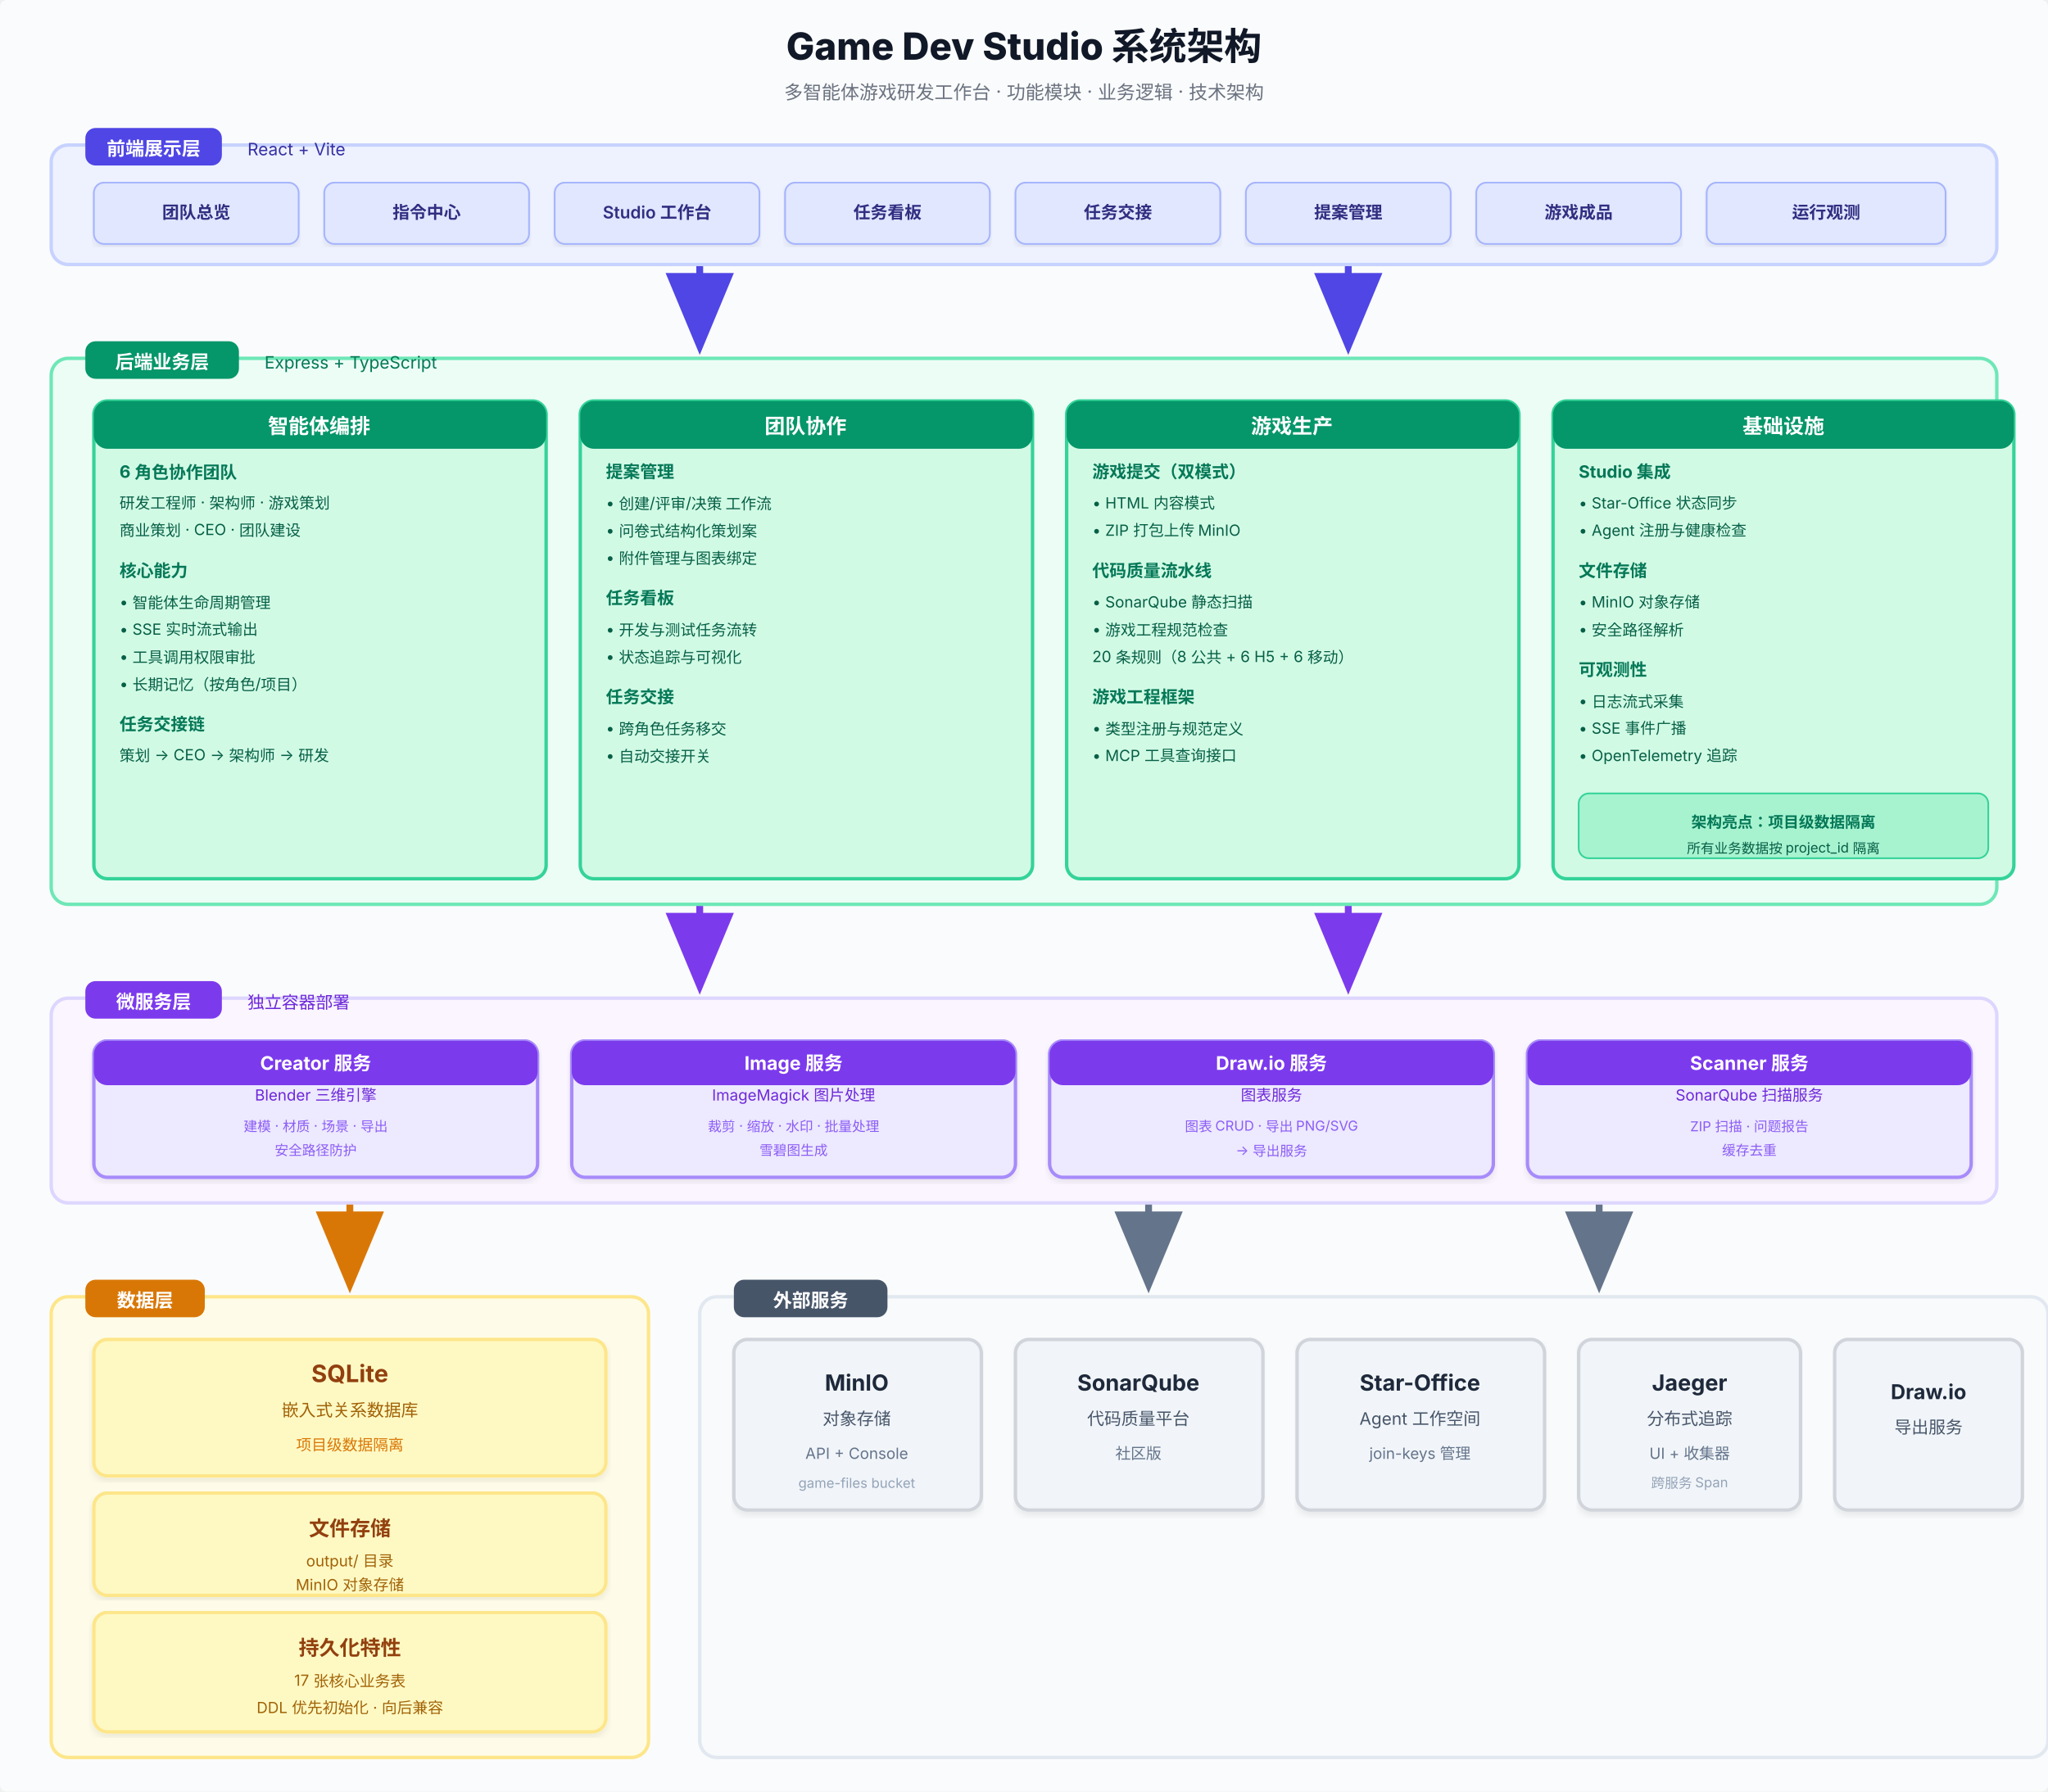
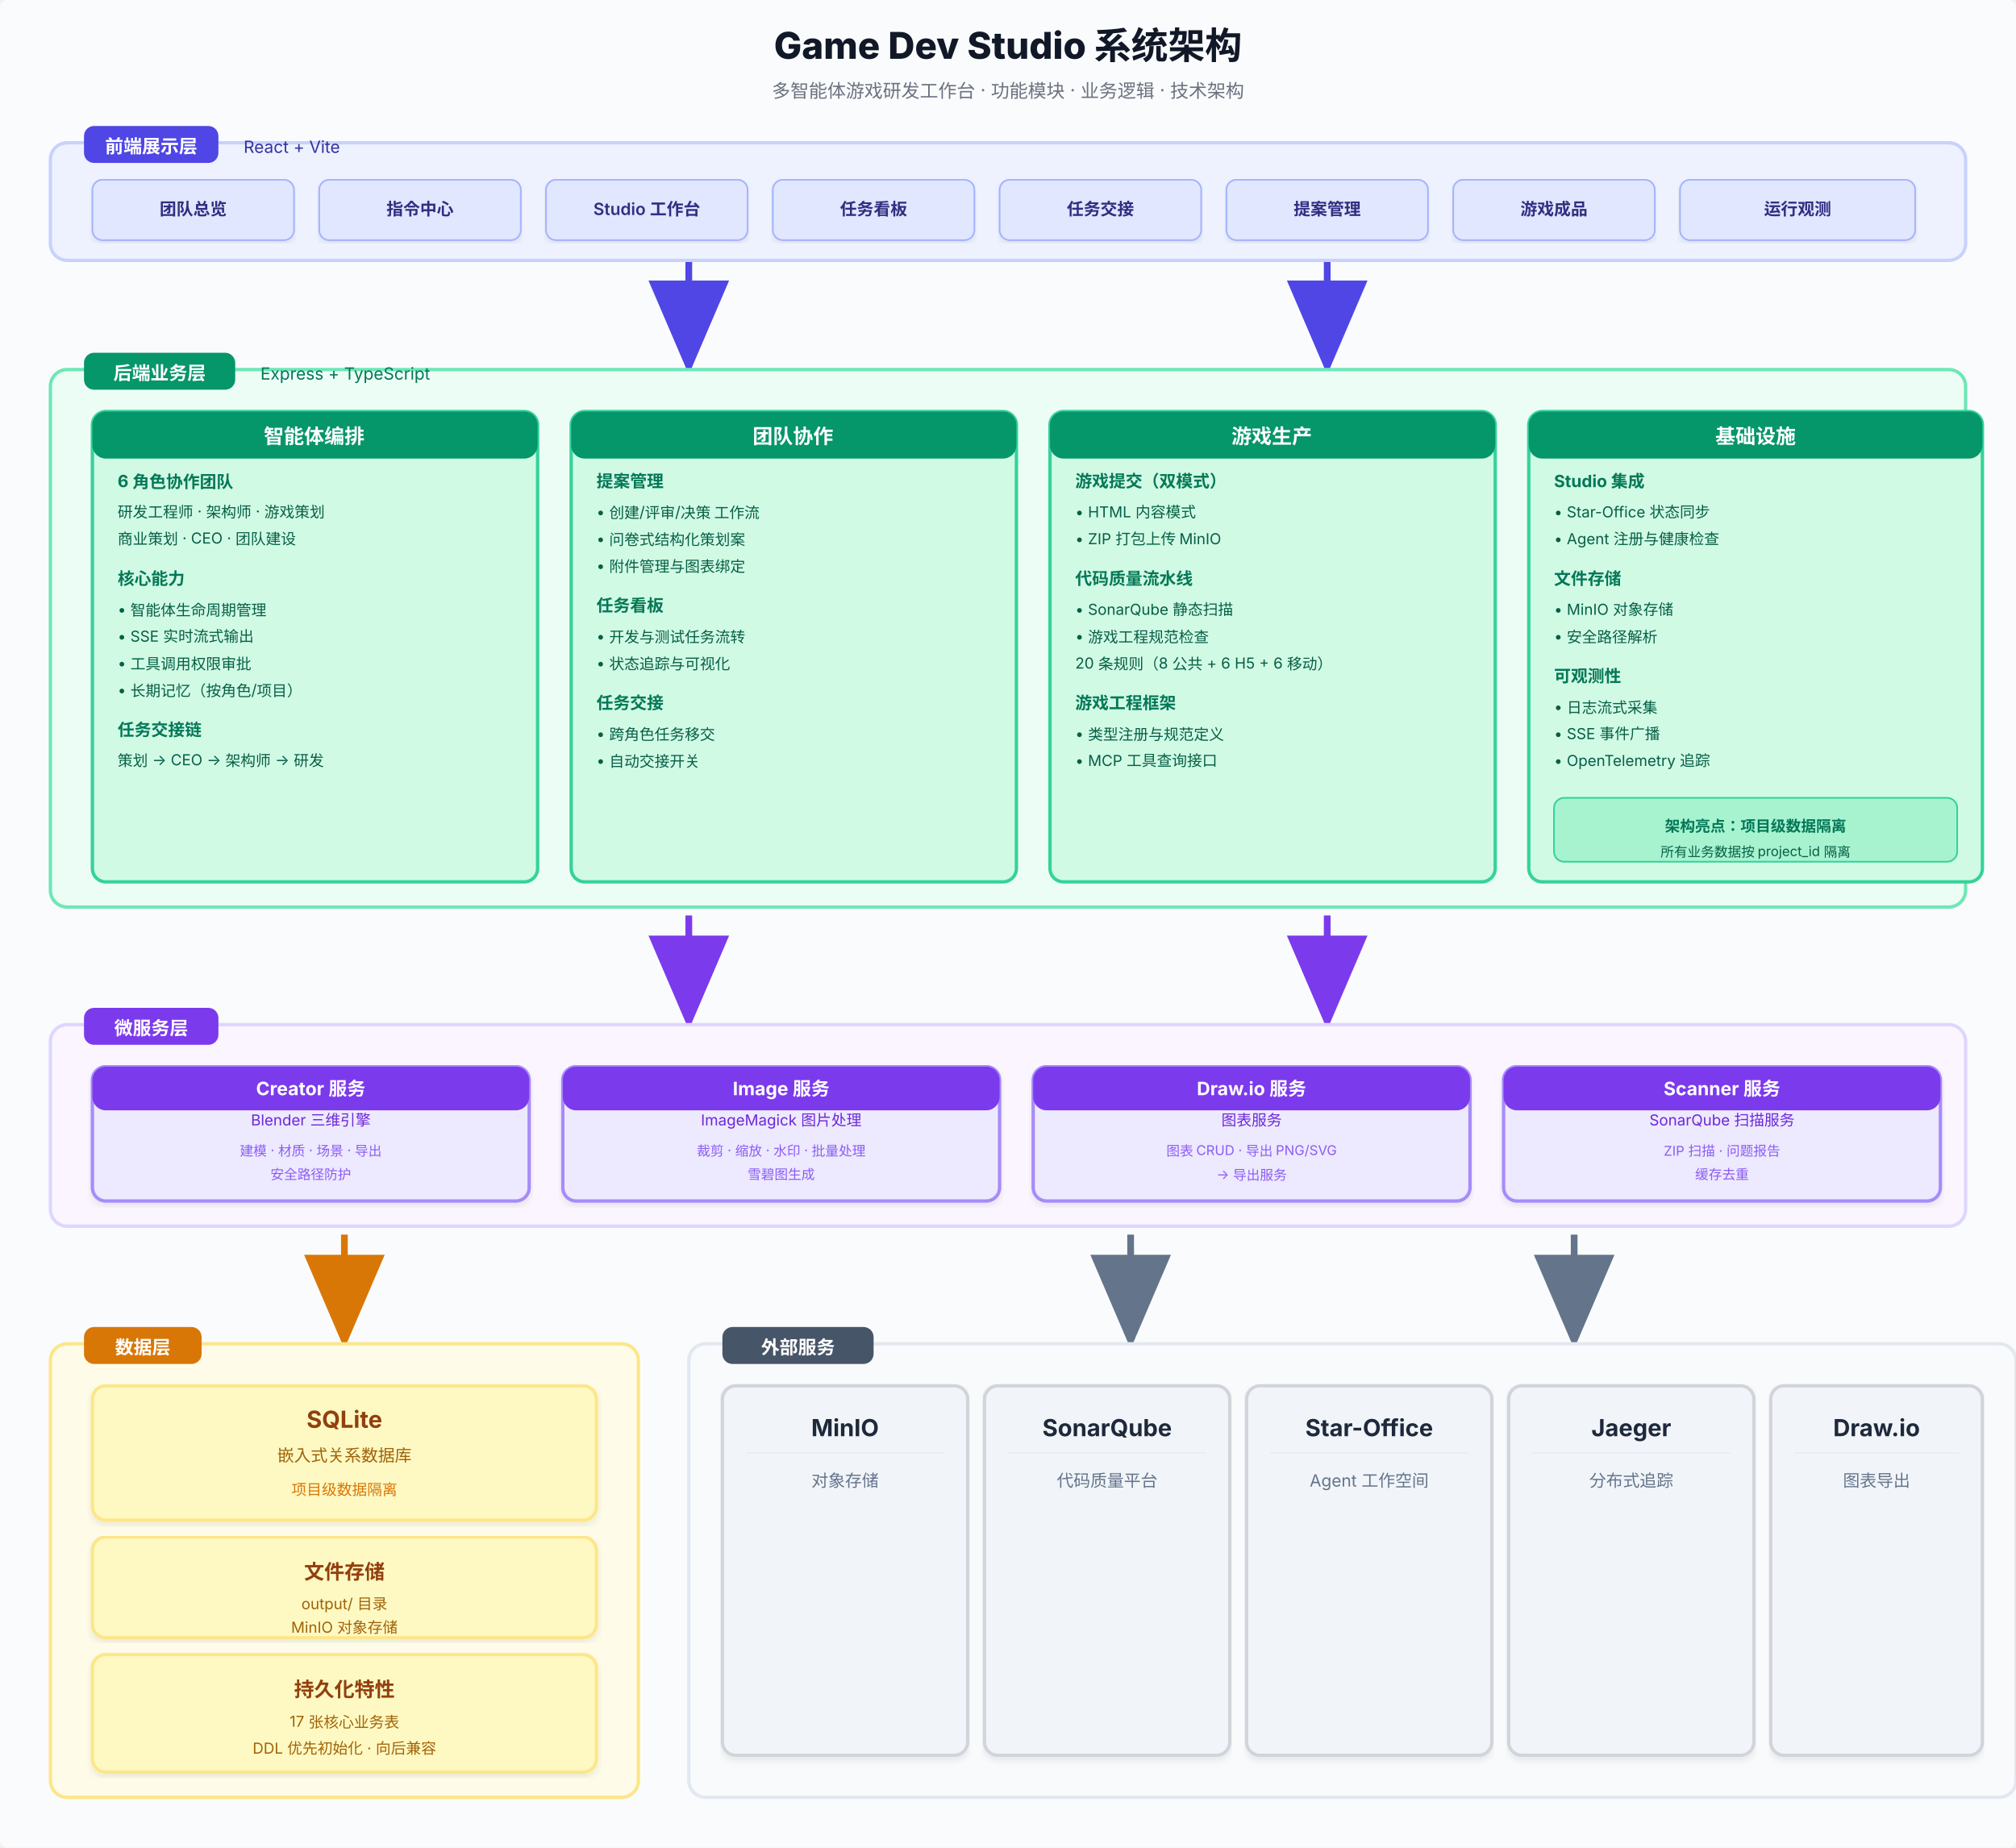
- <svg xmlns="http://www.w3.org/2000/svg" viewBox="0 0 1200 1050" font-family="'Inter', 'PingFang SC', 'Microsoft YaHei', Arial, sans-serif">
+ <svg xmlns="http://www.w3.org/2000/svg" viewBox="0 0 1200 1100" font-family="'Inter', 'PingFang SC', 'Microsoft YaHei', Arial, sans-serif">
  <defs>
-     <marker id="aB" markerWidth="12" markerHeight="10" refX="10" refY="5" orient="auto">
-       <path d="M0,0 L12,5 L0,10 Z" fill="#4F46E5" />
+     <marker id="aB" markerWidth="14" markerHeight="12" refX="12" refY="6" orient="auto">
+       <path d="M0,0 L14,6 L0,12 Z" fill="#4F46E5" />
    </marker>
-     <marker id="aP" markerWidth="12" markerHeight="10" refX="10" refY="5" orient="auto">
-       <path d="M0,0 L12,5 L0,10 Z" fill="#7C3AED" />
+     <marker id="aP" markerWidth="14" markerHeight="12" refX="12" refY="6" orient="auto">
+       <path d="M0,0 L14,6 L0,12 Z" fill="#7C3AED" />
    </marker>
-     <marker id="aO" markerWidth="12" markerHeight="10" refX="10" refY="5" orient="auto">
-       <path d="M0,0 L12,5 L0,10 Z" fill="#D97706" />
+     <marker id="aO" markerWidth="14" markerHeight="12" refX="12" refY="6" orient="auto">
+       <path d="M0,0 L14,6 L0,12 Z" fill="#D97706" />
    </marker>
-     <marker id="aG" markerWidth="12" markerHeight="10" refX="10" refY="5" orient="auto">
-       <path d="M0,0 L12,5 L0,10 Z" fill="#64748B" />
+     <marker id="aG" markerWidth="14" markerHeight="12" refX="12" refY="6" orient="auto">
+       <path d="M0,0 L14,6 L0,12 Z" fill="#64748B" />
    </marker>
    <filter id="sh" x="-1%" y="-1%" width="102%" height="106%">
      <feDropShadow dx="0" dy="2" stdDeviation="2" flood-opacity="0.08" />
    </filter>
  </defs>
-   <rect width="1200" height="1050" fill="#FAFBFC" rx="4" />
+   <rect width="1200" height="1100" fill="#FAFBFC" rx="4" />
  <text x="600" y="35" text-anchor="middle" font-size="22" font-weight="800" fill="#111827">Game Dev Studio 系统架构</text>
  <text x="600" y="58" text-anchor="middle" font-size="11" fill="#6B7280">多智能体游戏研发工作台 · 功能模块 · 业务逻辑 · 技术架构</text>
-   <line x1="410" y1="155" x2="410" y2="200" stroke="#4F46E5" stroke-width="4" marker-end="url(#aB)" />
-   <line x1="790" y1="155" x2="790" y2="200" stroke="#4F46E5" stroke-width="4" marker-end="url(#aB)" />
+   <line x1="410" y1="155" x2="410" y2="215" stroke="#4F46E5" stroke-width="4" marker-end="url(#aB)" />
+   <line x1="790" y1="155" x2="790" y2="215" stroke="#4F46E5" stroke-width="4" marker-end="url(#aB)" />
  <g transform="translate(30, 85)">
    <rect x="0" y="0" width="1140" height="70" rx="10" fill="#EEF2FF" stroke="#C7D2FE" stroke-width="2" />
    <rect x="20" y="-10" width="80" height="22" rx="6" fill="#4F46E5" />
    <text x="60" y="6" text-anchor="middle" font-size="11" font-weight="700" fill="#FFF">前端展示层</text>
    <text x="115" y="6" font-size="10" fill="#3730A3">React + Vite</text>
    <rect x="25" y="22" width="120" height="36" rx="6" fill="#E0E7FF" stroke="#A5B4FC" stroke-width="1" filter="url(#sh)" />
    <text x="85" y="43" text-anchor="middle" font-size="10" font-weight="600" fill="#312E81">团队总览</text>
    <rect x="160" y="22" width="120" height="36" rx="6" fill="#E0E7FF" stroke="#A5B4FC" stroke-width="1" filter="url(#sh)" />
    <text x="220" y="43" text-anchor="middle" font-size="10" font-weight="600" fill="#312E81">指令中心</text>
    <rect x="295" y="22" width="120" height="36" rx="6" fill="#E0E7FF" stroke="#A5B4FC" stroke-width="1" filter="url(#sh)" />
    <text x="355" y="43" text-anchor="middle" font-size="10" font-weight="600" fill="#312E81">Studio 工作台</text>
    <rect x="430" y="22" width="120" height="36" rx="6" fill="#E0E7FF" stroke="#A5B4FC" stroke-width="1" filter="url(#sh)" />
    <text x="490" y="43" text-anchor="middle" font-size="10" font-weight="600" fill="#312E81">任务看板</text>
    <rect x="565" y="22" width="120" height="36" rx="6" fill="#E0E7FF" stroke="#A5B4FC" stroke-width="1" filter="url(#sh)" />
    <text x="625" y="43" text-anchor="middle" font-size="10" font-weight="600" fill="#312E81">任务交接</text>
    <rect x="700" y="22" width="120" height="36" rx="6" fill="#E0E7FF" stroke="#A5B4FC" stroke-width="1" filter="url(#sh)" />
    <text x="760" y="43" text-anchor="middle" font-size="10" font-weight="600" fill="#312E81">提案管理</text>
    <rect x="835" y="22" width="120" height="36" rx="6" fill="#E0E7FF" stroke="#A5B4FC" stroke-width="1" filter="url(#sh)" />
    <text x="895" y="43" text-anchor="middle" font-size="10" font-weight="600" fill="#312E81">游戏成品</text>
    <rect x="970" y="22" width="140" height="36" rx="6" fill="#E0E7FF" stroke="#A5B4FC" stroke-width="1" filter="url(#sh)" />
    <text x="1040" y="43" text-anchor="middle" font-size="10" font-weight="600" fill="#312E81">运行观测</text>
  </g>
-   <line x1="410" y1="530" x2="410" y2="575" stroke="#7C3AED" stroke-width="4" marker-end="url(#aP)" />
-   <line x1="790" y1="530" x2="790" y2="575" stroke="#7C3AED" stroke-width="4" marker-end="url(#aP)" />
-   <g transform="translate(30, 210)">
+   <line x1="410" y1="545" x2="410" y2="605" stroke="#7C3AED" stroke-width="4" marker-end="url(#aP)" />
+   <line x1="790" y1="545" x2="790" y2="605" stroke="#7C3AED" stroke-width="4" marker-end="url(#aP)" />
+   <g transform="translate(30, 220)">
    <rect x="0" y="0" width="1140" height="320" rx="10" fill="#ECFDF5" stroke="#6EE7B7" stroke-width="2" />
    <rect x="20" y="-10" width="90" height="22" rx="6" fill="#059669" />
    <text x="65" y="6" text-anchor="middle" font-size="11" font-weight="700" fill="#FFF">后端业务层</text>
    <text x="125" y="6" font-size="10" fill="#047857">Express + TypeScript</text>
    <rect x="25" y="25" width="265" height="280" rx="8" fill="#D1FAE5" stroke="#34D399" stroke-width="2" />
    <rect x="25" y="25" width="265" height="28" rx="8" fill="#059669" />
    <text x="157" y="44" text-anchor="middle" font-size="12" font-weight="700" fill="#FFF">智能体编排</text>
    <text x="40" y="70" font-size="10" font-weight="700" fill="#047857">6 角色协作团队</text>
    <text x="40" y="88" font-size="9" fill="#065F46">研发工程师 · 架构师 · 游戏策划</text>
    <text x="40" y="104" font-size="9" fill="#065F46">商业策划 · CEO · 团队建设</text>
    <text x="40" y="128" font-size="10" font-weight="700" fill="#047857">核心能力</text>
    <text x="40" y="146" font-size="9" fill="#065F46">• 智能体生命周期管理</text>
    <text x="40" y="162" font-size="9" fill="#065F46">• SSE 实时流式输出</text>
    <text x="40" y="178" font-size="9" fill="#065F46">• 工具调用权限审批</text>
    <text x="40" y="194" font-size="9" fill="#065F46">• 长期记忆（按角色/项目）</text>
    <text x="40" y="218" font-size="10" font-weight="700" fill="#047857">任务交接链</text>
    <text x="40" y="236" font-size="9" fill="#065F46">策划 → CEO → 架构师 → 研发</text>
    <rect x="310" y="25" width="265" height="280" rx="8" fill="#D1FAE5" stroke="#34D399" stroke-width="2" />
    <rect x="310" y="25" width="265" height="28" rx="8" fill="#059669" />
    <text x="442" y="44" text-anchor="middle" font-size="12" font-weight="700" fill="#FFF">团队协作</text>
    <text x="325" y="70" font-size="10" font-weight="700" fill="#047857">提案管理</text>
    <text x="325" y="88" font-size="9" fill="#065F46">• 创建/评审/决策 工作流</text>
    <text x="325" y="104" font-size="9" fill="#065F46">• 问卷式结构化策划案</text>
    <text x="325" y="120" font-size="9" fill="#065F46">• 附件管理与图表绑定</text>
    <text x="325" y="144" font-size="10" font-weight="700" fill="#047857">任务看板</text>
    <text x="325" y="162" font-size="9" fill="#065F46">• 开发与测试任务流转</text>
    <text x="325" y="178" font-size="9" fill="#065F46">• 状态追踪与可视化</text>
    <text x="325" y="202" font-size="10" font-weight="700" fill="#047857">任务交接</text>
    <text x="325" y="220" font-size="9" fill="#065F46">• 跨角色任务移交</text>
    <text x="325" y="236" font-size="9" fill="#065F46">• 自动交接开关</text>
    <rect x="595" y="25" width="265" height="280" rx="8" fill="#D1FAE5" stroke="#34D399" stroke-width="2" />
    <rect x="595" y="25" width="265" height="28" rx="8" fill="#059669" />
    <text x="727" y="44" text-anchor="middle" font-size="12" font-weight="700" fill="#FFF">游戏生产</text>
    <text x="610" y="70" font-size="10" font-weight="700" fill="#047857">游戏提交（双模式）</text>
    <text x="610" y="88" font-size="9" fill="#065F46">• HTML 内容模式</text>
    <text x="610" y="104" font-size="9" fill="#065F46">• ZIP 打包上传 MinIO</text>
    <text x="610" y="128" font-size="10" font-weight="700" fill="#047857">代码质量流水线</text>
    <text x="610" y="146" font-size="9" fill="#065F46">• SonarQube 静态扫描</text>
    <text x="610" y="162" font-size="9" fill="#065F46">• 游戏工程规范检查</text>
    <text x="610" y="178" font-size="9" fill="#065F46">  20 条规则（8 公共 + 6 H5 + 6 移动）</text>
    <text x="610" y="202" font-size="10" font-weight="700" fill="#047857">游戏工程框架</text>
    <text x="610" y="220" font-size="9" fill="#065F46">• 类型注册与规范定义</text>
    <text x="610" y="236" font-size="9" fill="#065F46">• MCP 工具查询接口</text>
    <rect x="880" y="25" width="270" height="280" rx="8" fill="#D1FAE5" stroke="#34D399" stroke-width="2" />
    <rect x="880" y="25" width="270" height="28" rx="8" fill="#059669" />
    <text x="1015" y="44" text-anchor="middle" font-size="12" font-weight="700" fill="#FFF">基础设施</text>
    <text x="895" y="70" font-size="10" font-weight="700" fill="#047857">Studio 集成</text>
    <text x="895" y="88" font-size="9" fill="#065F46">• Star-Office 状态同步</text>
    <text x="895" y="104" font-size="9" fill="#065F46">• Agent 注册与健康检查</text>
    <text x="895" y="128" font-size="10" font-weight="700" fill="#047857">文件存储</text>
    <text x="895" y="146" font-size="9" fill="#065F46">• MinIO 对象存储</text>
    <text x="895" y="162" font-size="9" fill="#065F46">• 安全路径解析</text>
    <text x="895" y="186" font-size="10" font-weight="700" fill="#047857">可观测性</text>
    <text x="895" y="204" font-size="9" fill="#065F46">• 日志流式采集</text>
    <text x="895" y="220" font-size="9" fill="#065F46">• SSE 事件广播</text>
    <text x="895" y="236" font-size="9" fill="#065F46">• OpenTelemetry 追踪</text>
    <rect x="895" y="255" width="240" height="38" rx="6" fill="#A7F3D0" stroke="#34D399" stroke-width="1" />
    <text x="1015" y="275" text-anchor="middle" font-size="9" font-weight="700" fill="#047857">架构亮点：项目级数据隔离</text>
    <text x="1015" y="290" text-anchor="middle" font-size="8" fill="#065F46">所有业务数据按 project_id 隔离</text>
  </g>
-   <line x1="205" y1="705" x2="205" y2="750" stroke="#D97706" stroke-width="4" marker-end="url(#aO)" />
-   <line x1="673" y1="705" x2="673" y2="750" stroke="#64748B" stroke-width="4" marker-end="url(#aG)" />
-   <line x1="937" y1="705" x2="937" y2="750" stroke="#64748B" stroke-width="4" marker-end="url(#aG)" />
-   <g transform="translate(30, 585)">
+   <line x1="205" y1="735" x2="205" y2="795" stroke="#D97706" stroke-width="4" marker-end="url(#aO)" />
+   <line x1="673" y1="735" x2="673" y2="795" stroke="#64748B" stroke-width="4" marker-end="url(#aG)" />
+   <line x1="937" y1="735" x2="937" y2="795" stroke="#64748B" stroke-width="4" marker-end="url(#aG)" />
+   <g transform="translate(30, 610)">
    <rect x="0" y="0" width="1140" height="120" rx="10" fill="#FAF5FF" stroke="#DDD6FE" stroke-width="2" />
    <rect x="20" y="-10" width="80" height="22" rx="6" fill="#7C3AED" />
    <text x="60" y="6" text-anchor="middle" font-size="11" font-weight="700" fill="#FFF">微服务层</text>
-     <text x="115" y="6" font-size="10" fill="#6D28D9">独立容器部署</text>
    <rect x="25" y="25" width="260" height="80" rx="8" fill="#EDE9FE" stroke="#A78BFA" stroke-width="2" filter="url(#sh)" />
    <rect x="25" y="25" width="260" height="26" rx="8" fill="#7C3AED" />
    <text x="155" y="42" text-anchor="middle" font-size="11" font-weight="700" fill="#FFF">Creator 服务</text>
    <text x="155" y="60" text-anchor="middle" font-size="9" fill="#6D28D9">Blender 三维引擎</text>
    <text x="155" y="78" text-anchor="middle" font-size="8" fill="#8B5CF6">建模 · 材质 · 场景 · 导出</text>
    <text x="155" y="92" text-anchor="middle" font-size="8" fill="#8B5CF6">安全路径防护</text>
    <rect x="305" y="25" width="260" height="80" rx="8" fill="#EDE9FE" stroke="#A78BFA" stroke-width="2" filter="url(#sh)" />
    <rect x="305" y="25" width="260" height="26" rx="8" fill="#7C3AED" />
    <text x="435" y="42" text-anchor="middle" font-size="11" font-weight="700" fill="#FFF">Image 服务</text>
    <text x="435" y="60" text-anchor="middle" font-size="9" fill="#6D28D9">ImageMagick 图片处理</text>
    <text x="435" y="78" text-anchor="middle" font-size="8" fill="#8B5CF6">裁剪 · 缩放 · 水印 · 批量处理</text>
    <text x="435" y="92" text-anchor="middle" font-size="8" fill="#8B5CF6">雪碧图生成</text>
    <rect x="585" y="25" width="260" height="80" rx="8" fill="#EDE9FE" stroke="#A78BFA" stroke-width="2" filter="url(#sh)" />
    <rect x="585" y="25" width="260" height="26" rx="8" fill="#7C3AED" />
    <text x="715" y="42" text-anchor="middle" font-size="11" font-weight="700" fill="#FFF">Draw.io 服务</text>
    <text x="715" y="60" text-anchor="middle" font-size="9" fill="#6D28D9">图表服务</text>
    <text x="715" y="78" text-anchor="middle" font-size="8" fill="#8B5CF6">图表 CRUD · 导出 PNG/SVG</text>
    <text x="715" y="92" text-anchor="middle" font-size="8" fill="#8B5CF6">→ 导出服务</text>
    <rect x="865" y="25" width="260" height="80" rx="8" fill="#EDE9FE" stroke="#A78BFA" stroke-width="2" filter="url(#sh)" />
    <rect x="865" y="25" width="260" height="26" rx="8" fill="#7C3AED" />
    <text x="995" y="42" text-anchor="middle" font-size="11" font-weight="700" fill="#FFF">Scanner 服务</text>
    <text x="995" y="60" text-anchor="middle" font-size="9" fill="#6D28D9">SonarQube 扫描服务</text>
    <text x="995" y="78" text-anchor="middle" font-size="8" fill="#8B5CF6">ZIP 扫描 · 问题报告</text>
    <text x="995" y="92" text-anchor="middle" font-size="8" fill="#8B5CF6">缓存去重</text>
  </g>
-   <g transform="translate(30, 760)">
+   <g transform="translate(30, 800)">
    <rect x="0" y="0" width="350" height="270" rx="10" fill="#FEFCE8" stroke="#FDE68A" stroke-width="2" />
    <rect x="20" y="-10" width="70" height="22" rx="6" fill="#D97706" />
    <text x="55" y="6" text-anchor="middle" font-size="11" font-weight="700" fill="#FFF">数据层</text>
    <rect x="25" y="25" width="300" height="80" rx="8" fill="#FEF9C3" stroke="#FDE68A" stroke-width="2" filter="url(#sh)" />
    <text x="175" y="50" text-anchor="middle" font-size="14" font-weight="700" fill="#92400E">SQLite</text>
    <text x="175" y="70" text-anchor="middle" font-size="10" fill="#A16207">嵌入式关系数据库</text>
    <text x="175" y="90" text-anchor="middle" font-size="9" fill="#D97706">项目级数据隔离</text>
    <rect x="25" y="115" width="300" height="60" rx="8" fill="#FEF9C3" stroke="#FDE68A" stroke-width="2" filter="url(#sh)" />
    <text x="175" y="140" text-anchor="middle" font-size="12" font-weight="700" fill="#92400E">文件存储</text>
    <text x="175" y="158" text-anchor="middle" font-size="9" fill="#A16207">output/ 目录</text>
    <text x="175" y="172" text-anchor="middle" font-size="9" fill="#A16207">MinIO 对象存储</text>
    <rect x="25" y="185" width="300" height="70" rx="8" fill="#FEF9C3" stroke="#FDE68A" stroke-width="2" filter="url(#sh)" />
    <text x="175" y="210" text-anchor="middle" font-size="12" font-weight="700" fill="#92400E">持久化特性</text>
    <text x="175" y="228" text-anchor="middle" font-size="9" fill="#A16207">17 张核心业务表</text>
    <text x="175" y="244" text-anchor="middle" font-size="9" fill="#A16207">DDL 优先初始化 · 向后兼容</text>
    <rect x="380" y="0" width="790" height="270" rx="10" fill="#F8FAFC" stroke="#E2E8F0" stroke-width="2" />
    <rect x="400" y="-10" width="90" height="22" rx="6" fill="#475569" />
    <text x="445" y="6" text-anchor="middle" font-size="11" font-weight="700" fill="#FFF">外部服务</text>
-     <rect x="400" y="25" width="145" height="100" rx="8" fill="#F1F5F9" stroke="#D1D5DB" stroke-width="2" filter="url(#sh)" />
-     <text x="472" y="55" text-anchor="middle" font-size="13" font-weight="700" fill="#1E293B">MinIO</text>
-     <text x="472" y="75" text-anchor="middle" font-size="10" fill="#475569">对象存储</text>
-     <text x="472" y="95" text-anchor="middle" font-size="9" fill="#64748B">API + Console</text>
-     <text x="472" y="112" text-anchor="middle" font-size="8" fill="#94A3B8">game-files bucket</text>
-     <rect x="565" y="25" width="145" height="100" rx="8" fill="#F1F5F9" stroke="#D1D5DB" stroke-width="2" filter="url(#sh)" />
-     <text x="637" y="55" text-anchor="middle" font-size="13" font-weight="700" fill="#1E293B">SonarQube</text>
-     <text x="637" y="75" text-anchor="middle" font-size="10" fill="#475569">代码质量平台</text>
-     <text x="637" y="95" text-anchor="middle" font-size="9" fill="#64748B">社区版</text>
-     <rect x="730" y="25" width="145" height="100" rx="8" fill="#F1F5F9" stroke="#D1D5DB" stroke-width="2" filter="url(#sh)" />
-     <text x="802" y="55" text-anchor="middle" font-size="13" font-weight="700" fill="#1E293B">Star-Office</text>
-     <text x="802" y="75" text-anchor="middle" font-size="10" fill="#475569">Agent 工作空间</text>
-     <text x="802" y="95" text-anchor="middle" font-size="9" fill="#64748B">join-keys 管理</text>
-     <rect x="895" y="25" width="130" height="100" rx="8" fill="#F1F5F9" stroke="#D1D5DB" stroke-width="2" filter="url(#sh)" />
-     <text x="960" y="55" text-anchor="middle" font-size="13" font-weight="700" fill="#1E293B">Jaeger</text>
-     <text x="960" y="75" text-anchor="middle" font-size="10" fill="#475569">分布式追踪</text>
-     <text x="960" y="95" text-anchor="middle" font-size="9" fill="#64748B">UI + 收集器</text>
-     <text x="960" y="112" text-anchor="middle" font-size="8" fill="#94A3B8">跨服务 Span</text>
-     <rect x="1045" y="25" width="110" height="100" rx="8" fill="#F1F5F9" stroke="#D1D5DB" stroke-width="2" filter="url(#sh)" />
-     <text x="1100" y="60" text-anchor="middle" font-size="12" font-weight="700" fill="#1E293B">Draw.io</text>
-     <text x="1100" y="80" text-anchor="middle" font-size="10" fill="#475569">导出服务</text>
+     <rect x="400" y="25" width="146" height="220" rx="8" fill="#F1F5F9" stroke="#D1D5DB" stroke-width="2" filter="url(#sh)" />
+     <text x="473" y="55" text-anchor="middle" font-size="14" font-weight="700" fill="#1E293B">MinIO</text>
+     <line x1="414" y1="65" x2="532" y2="65" stroke="#E2E8F0" stroke-width="0.5" />
+     <text x="473" y="85" text-anchor="middle" font-size="10" fill="#64748B">对象存储</text>
+     <rect x="556" y="25" width="146" height="220" rx="8" fill="#F1F5F9" stroke="#D1D5DB" stroke-width="2" filter="url(#sh)" />
+     <text x="629" y="55" text-anchor="middle" font-size="14" font-weight="700" fill="#1E293B">SonarQube</text>
+     <line x1="570" y1="65" x2="688" y2="65" stroke="#E2E8F0" stroke-width="0.5" />
+     <text x="629" y="85" text-anchor="middle" font-size="10" fill="#64748B">代码质量平台</text>
+     <rect x="712" y="25" width="146" height="220" rx="8" fill="#F1F5F9" stroke="#D1D5DB" stroke-width="2" filter="url(#sh)" />
+     <text x="785" y="55" text-anchor="middle" font-size="14" font-weight="700" fill="#1E293B">Star-Office</text>
+     <line x1="726" y1="65" x2="844" y2="65" stroke="#E2E8F0" stroke-width="0.5" />
+     <text x="785" y="85" text-anchor="middle" font-size="10" fill="#64748B">Agent 工作空间</text>
+     <rect x="868" y="25" width="146" height="220" rx="8" fill="#F1F5F9" stroke="#D1D5DB" stroke-width="2" filter="url(#sh)" />
+     <text x="941" y="55" text-anchor="middle" font-size="14" font-weight="700" fill="#1E293B">Jaeger</text>
+     <line x1="882" y1="65" x2="1000" y2="65" stroke="#E2E8F0" stroke-width="0.5" />
+     <text x="941" y="85" text-anchor="middle" font-size="10" fill="#64748B">分布式追踪</text>
+     <rect x="1024" y="25" width="126" height="220" rx="8" fill="#F1F5F9" stroke="#D1D5DB" stroke-width="2" filter="url(#sh)" />
+     <text x="1087" y="55" text-anchor="middle" font-size="14" font-weight="700" fill="#1E293B">Draw.io</text>
+     <line x1="1038" y1="65" x2="1136" y2="65" stroke="#E2E8F0" stroke-width="0.5" />
+     <text x="1087" y="85" text-anchor="middle" font-size="10" fill="#64748B">图表导出</text>
  </g>
</svg>
